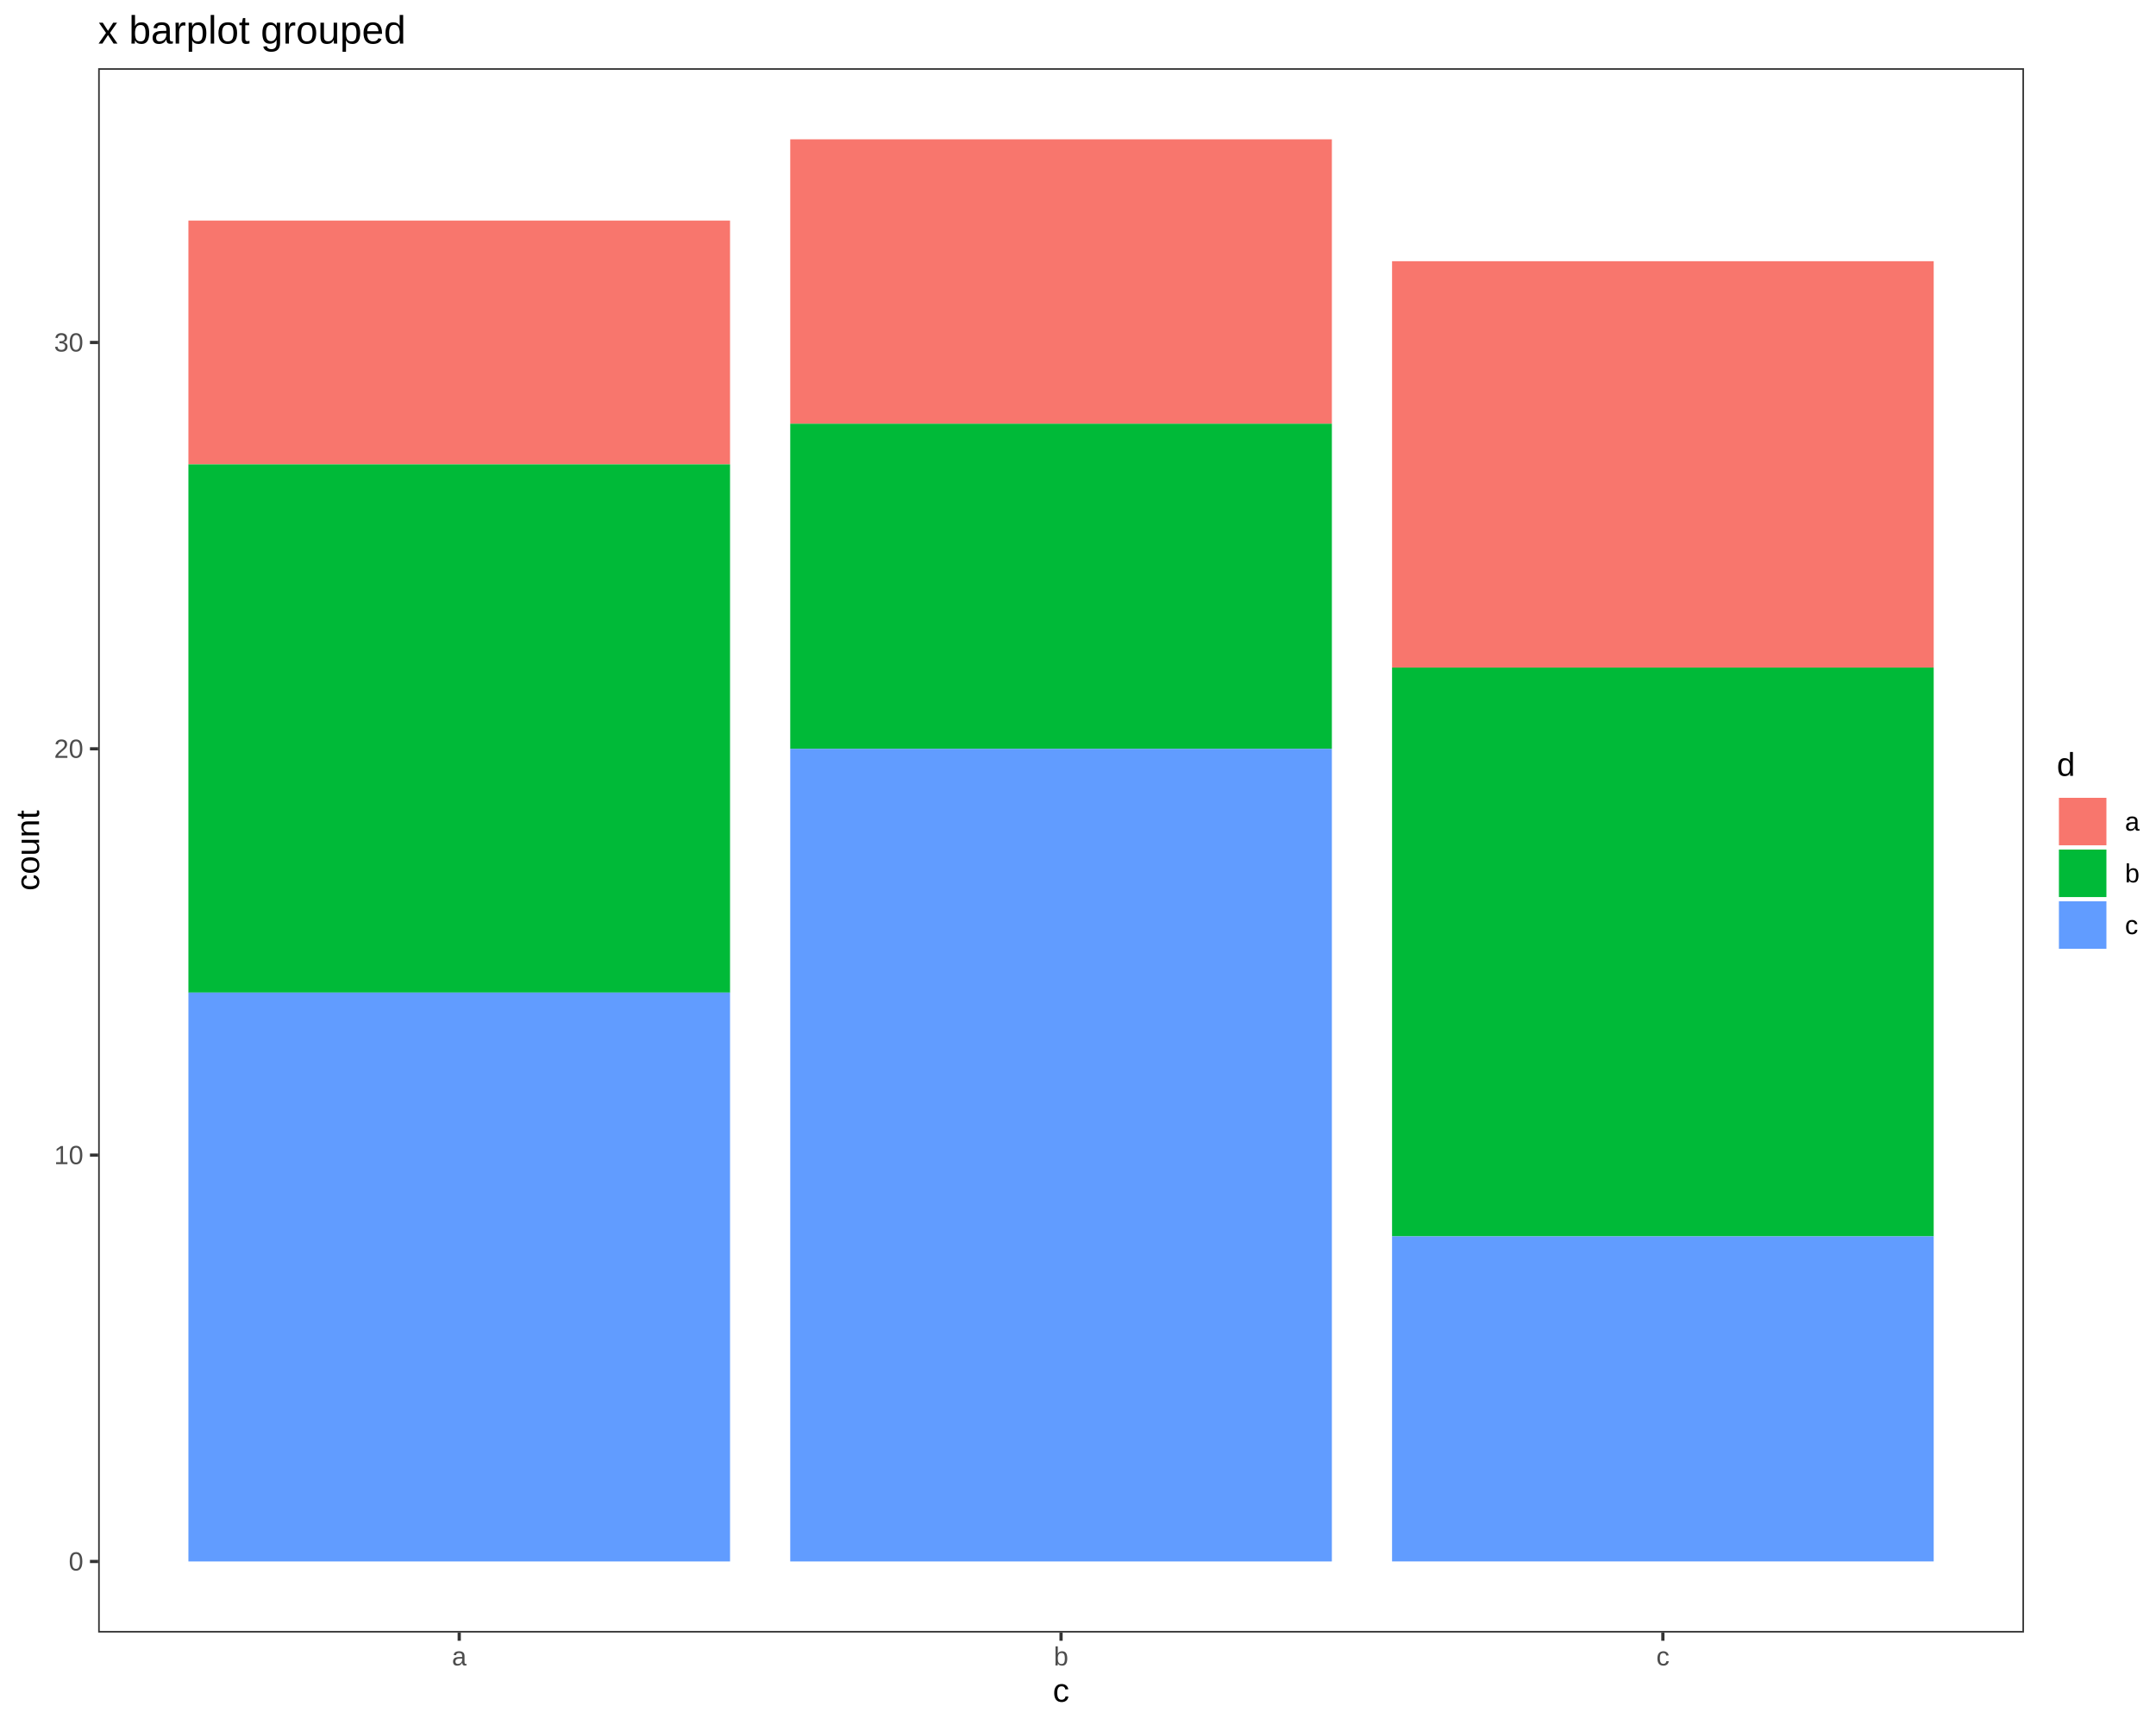
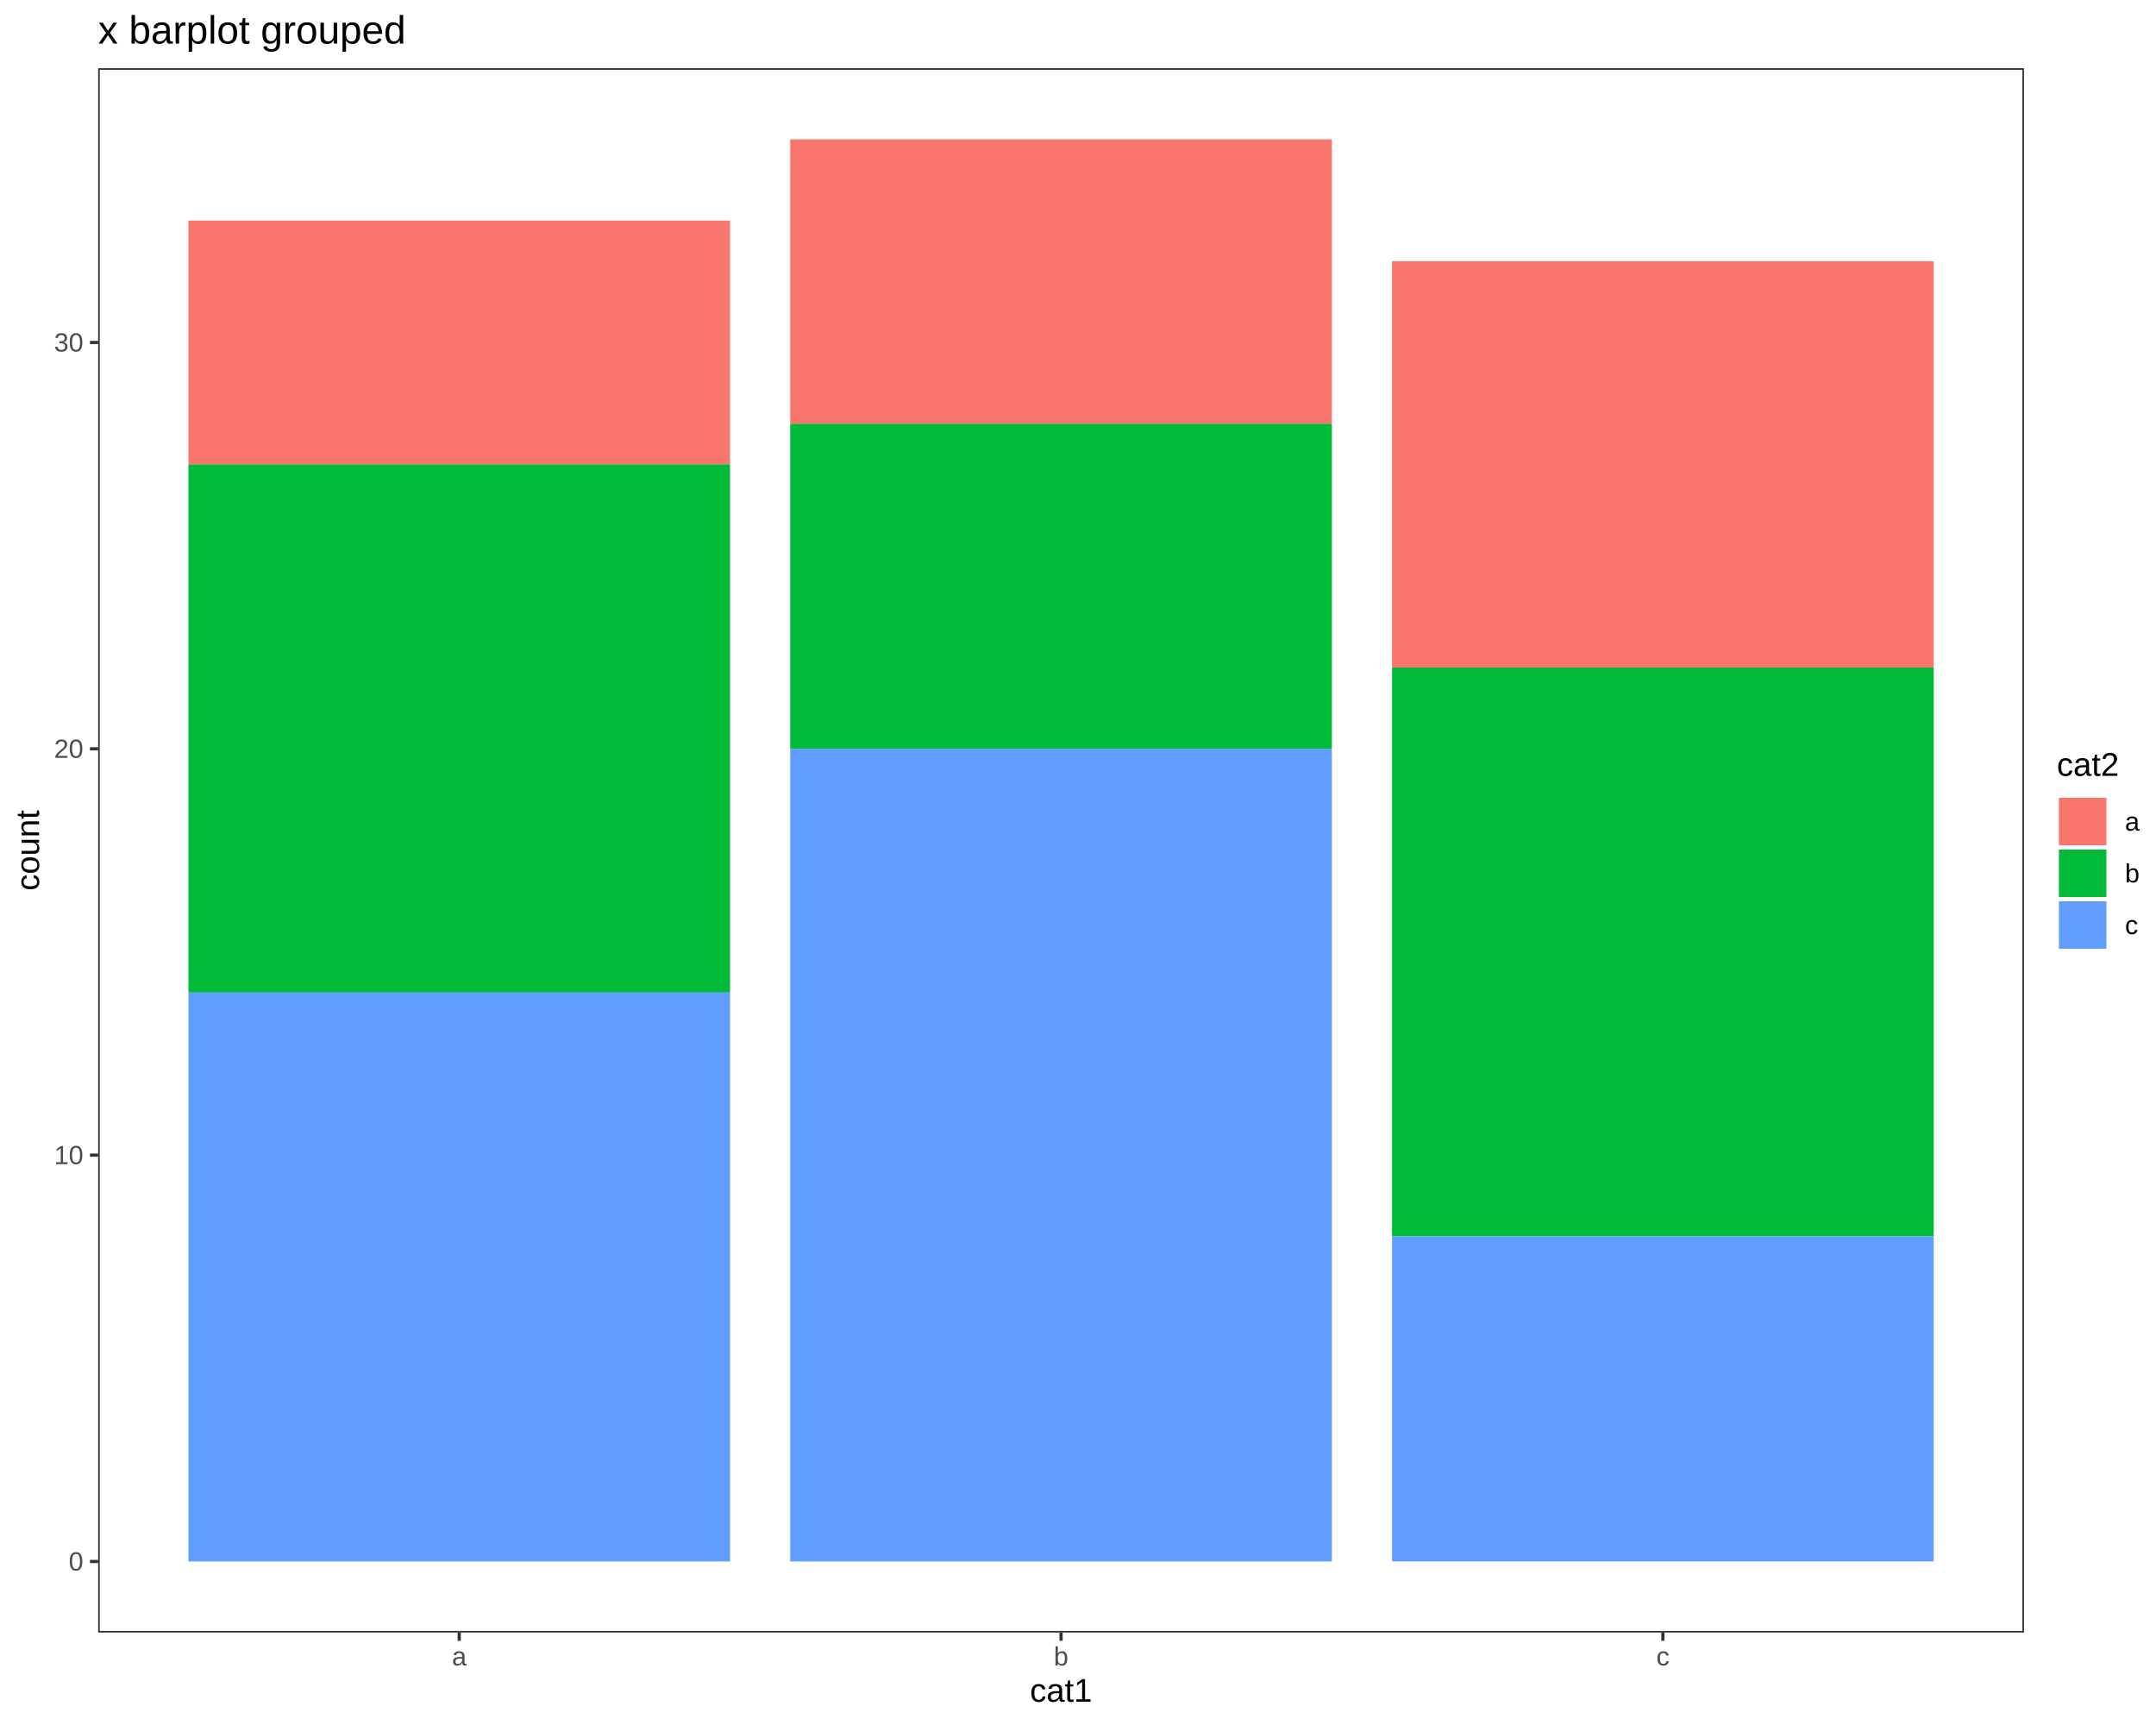
<svg xmlns="http://www.w3.org/2000/svg" viewBox="0 0 720.00 576.00">
  <defs>
    <style type="text/css">
    line, polyline, polygon, path, rect, circle {
      fill: none;
      stroke: #000000;
      stroke-linecap: round;
      stroke-linejoin: round;
      stroke-miterlimit: 10.00;
    }
  </style>
  </defs>
  <rect width="100%" height="100%" style="stroke: none; fill: #FFFFFF;" />
  <rect x="0.00" y="0.00" width="720.00" height="576.00" style="stroke-width: 1.07; stroke: #FFFFFF; fill: #FFFFFF;" />
  <defs>
    <clipPath id="cpMzIuNzh8Njc1LjkxfDU0NS4xM3wyMi43Nw==">
      <rect x="32.78" y="22.77" width="643.14" height="522.36" />
    </clipPath>
  </defs>
  <rect x="32.78" y="22.77" width="643.14" height="522.36" style="stroke-width: 1.07; stroke: none; fill: #FFFFFF;" clip-path="url(#cpMzIuNzh8Njc1LjkxfDU0NS4xM3wyMi43Nw==)" />
  <rect x="62.92" y="73.65" width="180.88" height="81.41" style="stroke-width: 1.07; stroke: none; stroke-linecap: square; stroke-linejoin: miter; fill: #F8766D;" clip-path="url(#cpMzIuNzh8Njc1LjkxfDU0NS4xM3wyMi43Nw==)" />
  <rect x="263.90" y="46.52" width="180.88" height="94.97" style="stroke-width: 1.07; stroke: none; stroke-linecap: square; stroke-linejoin: miter; fill: #F8766D;" clip-path="url(#cpMzIuNzh8Njc1LjkxfDU0NS4xM3wyMi43Nw==)" />
  <rect x="464.88" y="87.22" width="180.88" height="135.68" style="stroke-width: 1.07; stroke: none; stroke-linecap: square; stroke-linejoin: miter; fill: #F8766D;" clip-path="url(#cpMzIuNzh8Njc1LjkxfDU0NS4xM3wyMi43Nw==)" />
  <rect x="62.92" y="155.06" width="180.88" height="176.38" style="stroke-width: 1.07; stroke: none; stroke-linecap: square; stroke-linejoin: miter; fill: #00BA38;" clip-path="url(#cpMzIuNzh8Njc1LjkxfDU0NS4xM3wyMi43Nw==)" />
  <rect x="263.90" y="141.49" width="180.88" height="108.54" style="stroke-width: 1.07; stroke: none; stroke-linecap: square; stroke-linejoin: miter; fill: #00BA38;" clip-path="url(#cpMzIuNzh8Njc1LjkxfDU0NS4xM3wyMi43Nw==)" />
  <rect x="464.88" y="222.90" width="180.88" height="189.95" style="stroke-width: 1.07; stroke: none; stroke-linecap: square; stroke-linejoin: miter; fill: #00BA38;" clip-path="url(#cpMzIuNzh8Njc1LjkxfDU0NS4xM3wyMi43Nw==)" />
  <rect x="62.92" y="331.44" width="180.88" height="189.95" style="stroke-width: 1.07; stroke: none; stroke-linecap: square; stroke-linejoin: miter; fill: #619CFF;" clip-path="url(#cpMzIuNzh8Njc1LjkxfDU0NS4xM3wyMi43Nw==)" />
  <rect x="263.90" y="250.03" width="180.88" height="271.36" style="stroke-width: 1.07; stroke: none; stroke-linecap: square; stroke-linejoin: miter; fill: #619CFF;" clip-path="url(#cpMzIuNzh8Njc1LjkxfDU0NS4xM3wyMi43Nw==)" />
  <rect x="464.88" y="412.84" width="180.88" height="108.54" style="stroke-width: 1.07; stroke: none; stroke-linecap: square; stroke-linejoin: miter; fill: #619CFF;" clip-path="url(#cpMzIuNzh8Njc1LjkxfDU0NS4xM3wyMi43Nw==)" />
  <rect x="32.78" y="22.77" width="643.14" height="522.36" style="stroke-width: 1.07; stroke: #333333;" clip-path="url(#cpMzIuNzh8Njc1LjkxfDU0NS4xM3wyMi43Nw==)" />
  <defs>
    <clipPath id="cpMC4wMHw3MjAuMDB8NTc2LjAwfDAuMDA=">
      <rect x="0.00" y="0.00" width="720.00" height="576.00" />
    </clipPath>
  </defs>
  <g clip-path="url(#cpMC4wMHw3MjAuMDB8NTc2LjAwfDAuMDA=)">
    <text x="22.95" y="524.41" style="font-size: 8.80px; fill: #4D4D4D; font-family: Liberation Sans;" textLength="4.89px" lengthAdjust="spacingAndGlyphs">0</text>
  </g>
  <g clip-path="url(#cpMC4wMHw3MjAuMDB8NTc2LjAwfDAuMDA=)">
    <text x="18.06" y="388.73" style="font-size: 8.80px; fill: #4D4D4D; font-family: Liberation Sans;" textLength="9.78px" lengthAdjust="spacingAndGlyphs">10</text>
  </g>
  <g clip-path="url(#cpMC4wMHw3MjAuMDB8NTc2LjAwfDAuMDA=)">
    <text x="18.06" y="253.05" style="font-size: 8.80px; fill: #4D4D4D; font-family: Liberation Sans;" textLength="9.78px" lengthAdjust="spacingAndGlyphs">20</text>
  </g>
  <g clip-path="url(#cpMC4wMHw3MjAuMDB8NTc2LjAwfDAuMDA=)">
    <text x="18.06" y="117.38" style="font-size: 8.80px; fill: #4D4D4D; font-family: Liberation Sans;" textLength="9.78px" lengthAdjust="spacingAndGlyphs">30</text>
  </g>
  <polyline points="30.04,521.39 32.78,521.39 " style="stroke-width: 1.07; stroke: #333333; stroke-linecap: butt;" clip-path="url(#cpMC4wMHw3MjAuMDB8NTc2LjAwfDAuMDA=)" />
  <polyline points="30.04,385.71 32.78,385.71 " style="stroke-width: 1.07; stroke: #333333; stroke-linecap: butt;" clip-path="url(#cpMC4wMHw3MjAuMDB8NTc2LjAwfDAuMDA=)" />
  <polyline points="30.04,250.03 32.78,250.03 " style="stroke-width: 1.07; stroke: #333333; stroke-linecap: butt;" clip-path="url(#cpMC4wMHw3MjAuMDB8NTc2LjAwfDAuMDA=)" />
  <polyline points="30.04,114.35 32.78,114.35 " style="stroke-width: 1.07; stroke: #333333; stroke-linecap: butt;" clip-path="url(#cpMC4wMHw3MjAuMDB8NTc2LjAwfDAuMDA=)" />
  <polyline points="153.36,547.87 153.36,545.13 " style="stroke-width: 1.07; stroke: #333333; stroke-linecap: butt;" clip-path="url(#cpMC4wMHw3MjAuMDB8NTc2LjAwfDAuMDA=)" />
  <polyline points="354.34,547.87 354.34,545.13 " style="stroke-width: 1.07; stroke: #333333; stroke-linecap: butt;" clip-path="url(#cpMC4wMHw3MjAuMDB8NTc2LjAwfDAuMDA=)" />
  <polyline points="555.32,547.87 555.32,545.13 " style="stroke-width: 1.07; stroke: #333333; stroke-linecap: butt;" clip-path="url(#cpMC4wMHw3MjAuMDB8NTc2LjAwfDAuMDA=)" />
  <g clip-path="url(#cpMC4wMHw3MjAuMDB8NTc2LjAwfDAuMDA=)">
    <text x="150.92" y="556.11" style="font-size: 8.80px; fill: #4D4D4D; font-family: Liberation Sans;" textLength="4.89px" lengthAdjust="spacingAndGlyphs">a</text>
  </g>
  <g clip-path="url(#cpMC4wMHw3MjAuMDB8NTc2LjAwfDAuMDA=)">
    <text x="351.90" y="556.11" style="font-size: 8.80px; fill: #4D4D4D; font-family: Liberation Sans;" textLength="4.89px" lengthAdjust="spacingAndGlyphs">b</text>
  </g>
  <g clip-path="url(#cpMC4wMHw3MjAuMDB8NTc2LjAwfDAuMDA=)">
    <text x="553.12" y="556.11" style="font-size: 8.80px; fill: #4D4D4D; font-family: Liberation Sans;" textLength="4.41px" lengthAdjust="spacingAndGlyphs">c</text>
  </g>
  <g clip-path="url(#cpMC4wMHw3MjAuMDB8NTc2LjAwfDAuMDA=)">
-     <text x="351.59" y="568.24" style="font-size: 11.00px; font-family: Liberation Sans;" textLength="5.50px" lengthAdjust="spacingAndGlyphs">c</text>
+     <text x="343.94" y="568.24" style="font-size: 11.00px; font-family: Liberation Sans;" textLength="20.81px" lengthAdjust="spacingAndGlyphs">cat1</text>
  </g>
  <g clip-path="url(#cpMC4wMHw3MjAuMDB8NTc2LjAwfDAuMDA=)">
    <text transform="translate(13.04,297.42) rotate(-90)" style="font-size: 11.00px; font-family: Liberation Sans;" textLength="26.94px" lengthAdjust="spacingAndGlyphs">count</text>
  </g>
  <rect x="686.87" y="250.37" width="27.65" height="67.16" style="stroke-width: 1.07; stroke: none; fill: #FFFFFF;" clip-path="url(#cpMC4wMHw3MjAuMDB8NTc2LjAwfDAuMDA=)" />
  <g clip-path="url(#cpMC4wMHw3MjAuMDB8NTc2LjAwfDAuMDA=)">
-     <text x="686.87" y="259.07" style="font-size: 11.00px; font-family: Liberation Sans;" textLength="6.12px" lengthAdjust="spacingAndGlyphs">d</text>
+     <text x="686.87" y="259.07" style="font-size: 11.00px; font-family: Liberation Sans;" textLength="20.81px" lengthAdjust="spacingAndGlyphs">cat2</text>
  </g>
  <rect x="686.87" y="265.69" width="17.28" height="17.28" style="stroke-width: 1.07; stroke: none; fill: #FFFFFF;" clip-path="url(#cpMC4wMHw3MjAuMDB8NTc2LjAwfDAuMDA=)" />
  <rect x="687.58" y="266.40" width="15.86" height="15.86" style="stroke-width: 1.07; stroke: none; stroke-linecap: square; stroke-linejoin: miter; fill: #F8766D;" clip-path="url(#cpMC4wMHw3MjAuMDB8NTc2LjAwfDAuMDA=)" />
  <rect x="686.87" y="282.97" width="17.28" height="17.28" style="stroke-width: 1.07; stroke: none; fill: #FFFFFF;" clip-path="url(#cpMC4wMHw3MjAuMDB8NTc2LjAwfDAuMDA=)" />
  <rect x="687.58" y="283.68" width="15.86" height="15.86" style="stroke-width: 1.07; stroke: none; stroke-linecap: square; stroke-linejoin: miter; fill: #00BA38;" clip-path="url(#cpMC4wMHw3MjAuMDB8NTc2LjAwfDAuMDA=)" />
  <rect x="686.87" y="300.25" width="17.28" height="17.28" style="stroke-width: 1.07; stroke: none; fill: #FFFFFF;" clip-path="url(#cpMC4wMHw3MjAuMDB8NTc2LjAwfDAuMDA=)" />
  <rect x="687.58" y="300.96" width="15.86" height="15.86" style="stroke-width: 1.07; stroke: none; stroke-linecap: square; stroke-linejoin: miter; fill: #619CFF;" clip-path="url(#cpMC4wMHw3MjAuMDB8NTc2LjAwfDAuMDA=)" />
  <g clip-path="url(#cpMC4wMHw3MjAuMDB8NTc2LjAwfDAuMDA=)">
    <text x="709.63" y="277.36" style="font-size: 8.80px; font-family: Liberation Sans;" textLength="4.89px" lengthAdjust="spacingAndGlyphs">a</text>
  </g>
  <g clip-path="url(#cpMC4wMHw3MjAuMDB8NTc2LjAwfDAuMDA=)">
    <text x="709.63" y="294.64" style="font-size: 8.80px; font-family: Liberation Sans;" textLength="4.89px" lengthAdjust="spacingAndGlyphs">b</text>
  </g>
  <g clip-path="url(#cpMC4wMHw3MjAuMDB8NTc2LjAwfDAuMDA=)">
    <text x="709.63" y="311.92" style="font-size: 8.80px; font-family: Liberation Sans;" textLength="4.41px" lengthAdjust="spacingAndGlyphs">c</text>
  </g>
  <g clip-path="url(#cpMC4wMHw3MjAuMDB8NTc2LjAwfDAuMDA=)">
    <text x="32.78" y="14.56" style="font-size: 13.20px; font-family: Liberation Sans;" textLength="102.56px" lengthAdjust="spacingAndGlyphs">x barplot grouped</text>
  </g>
</svg>
